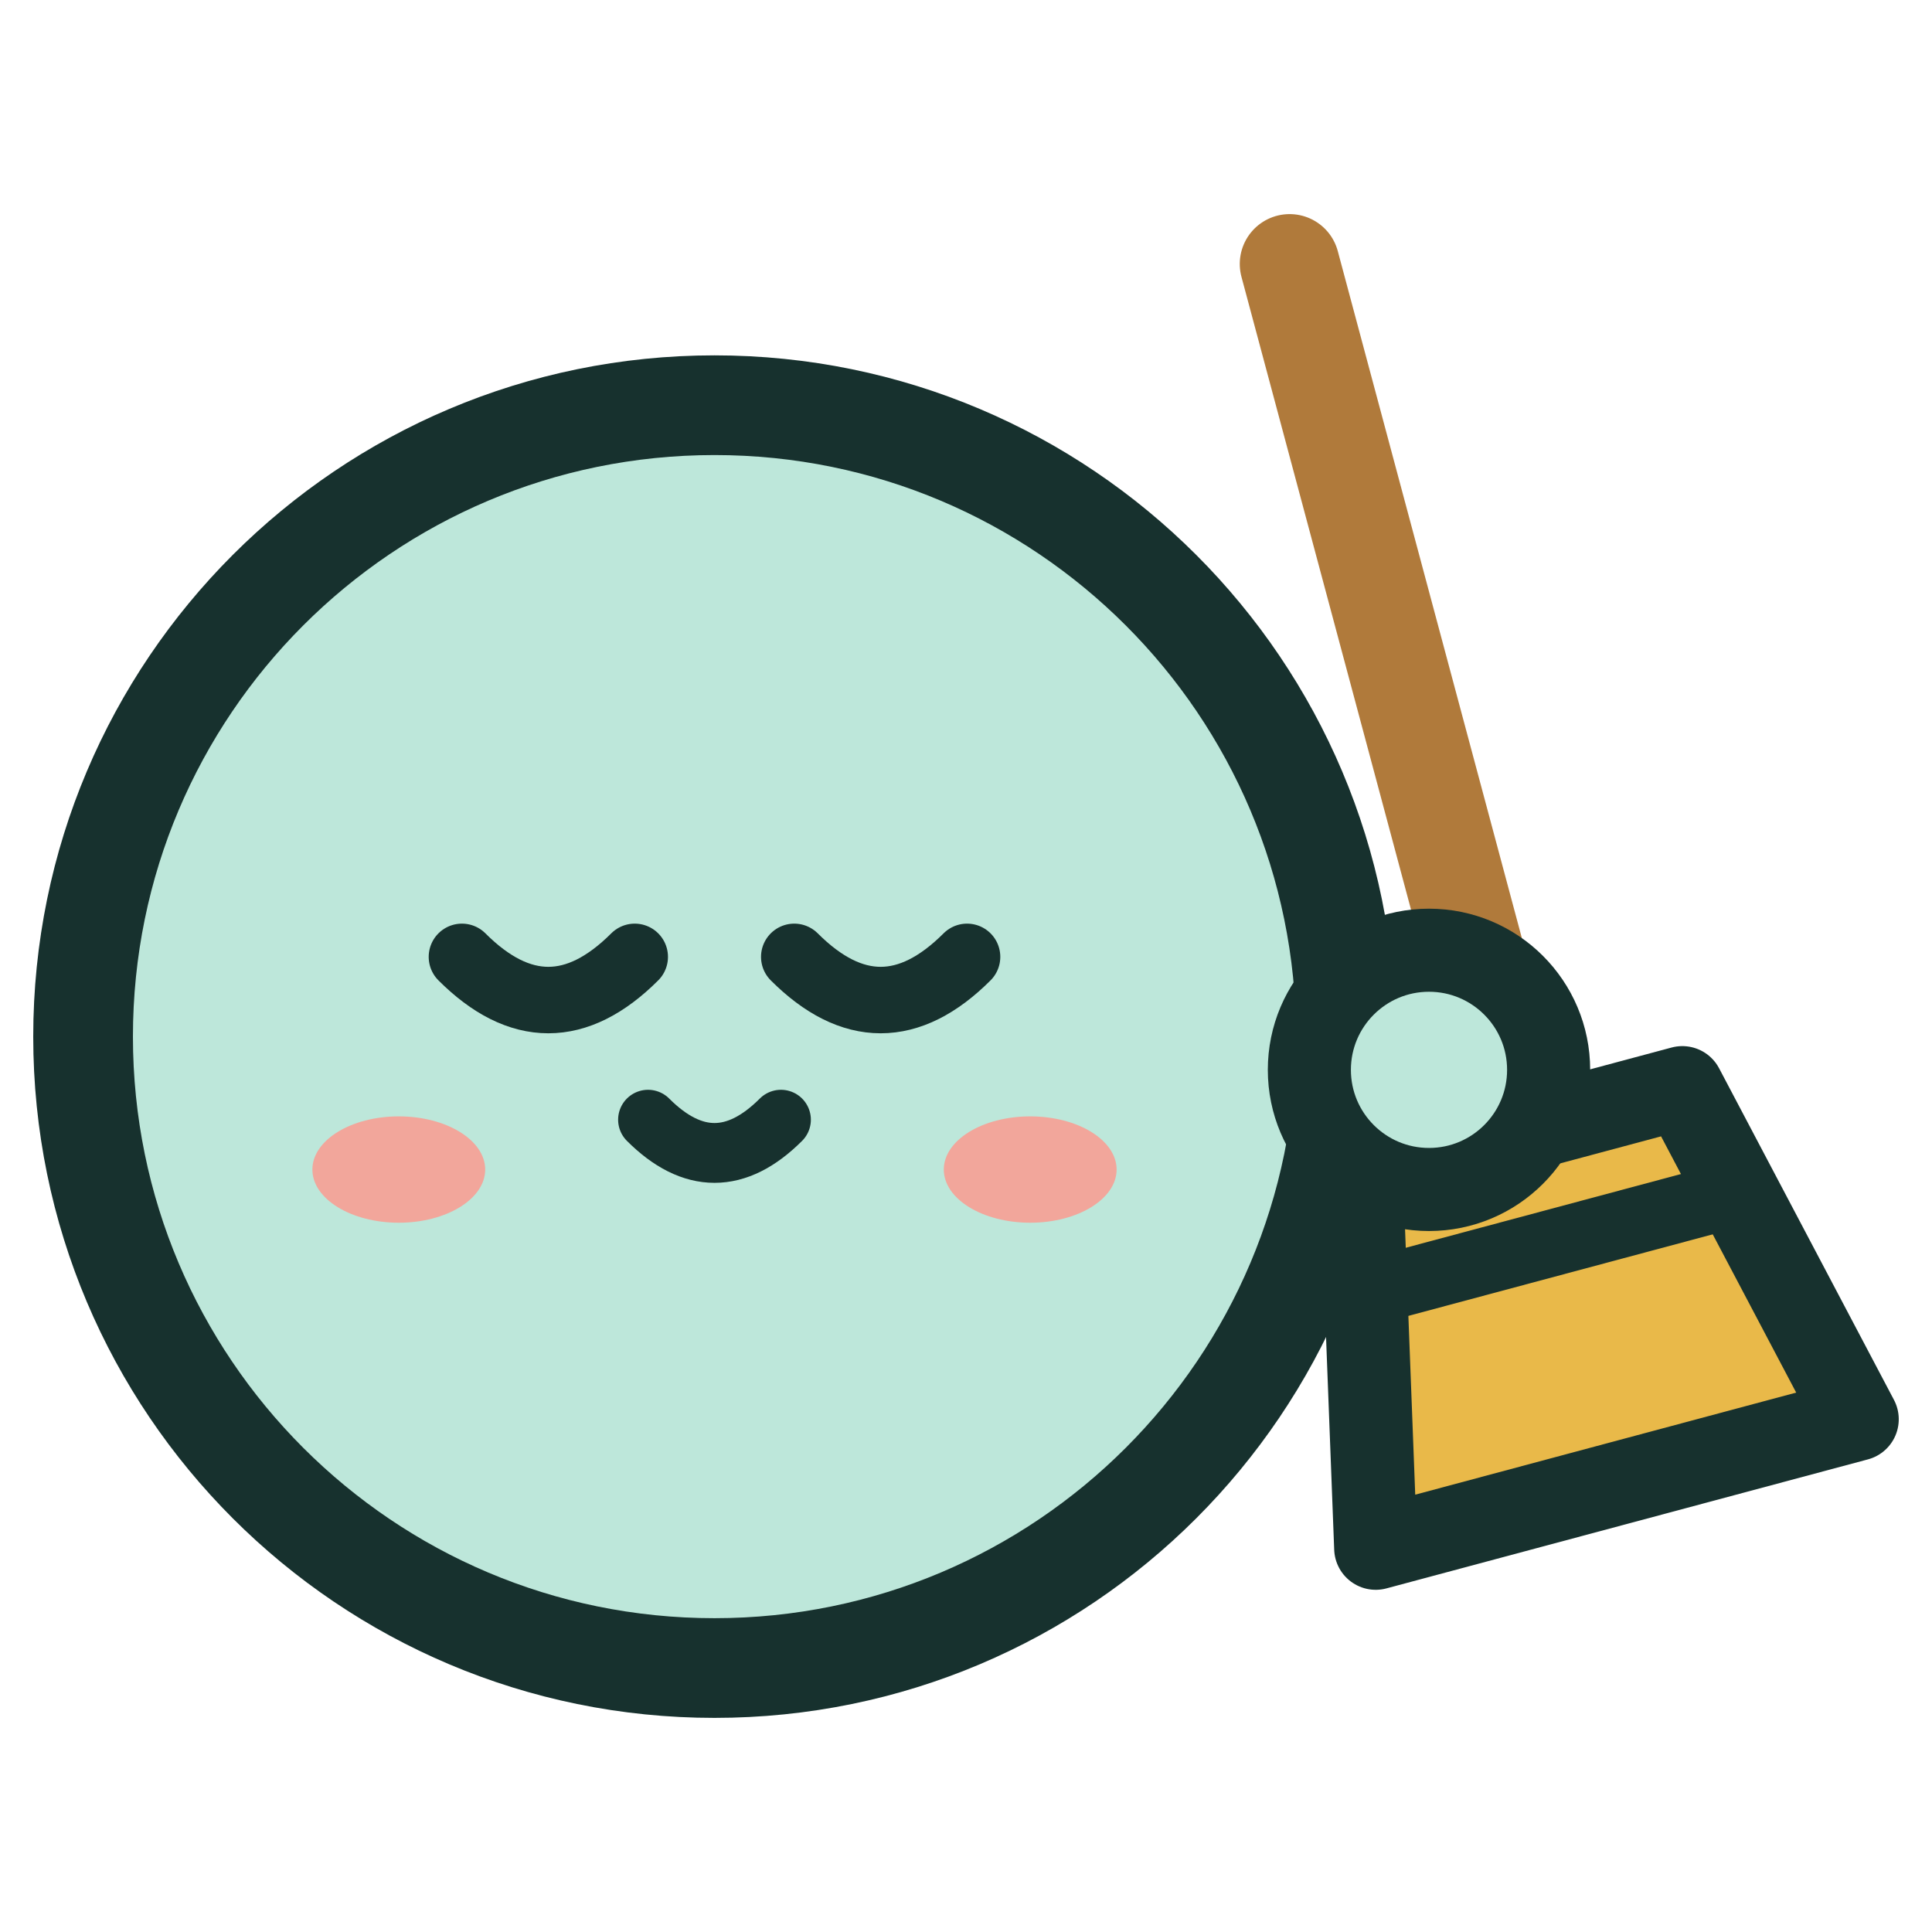
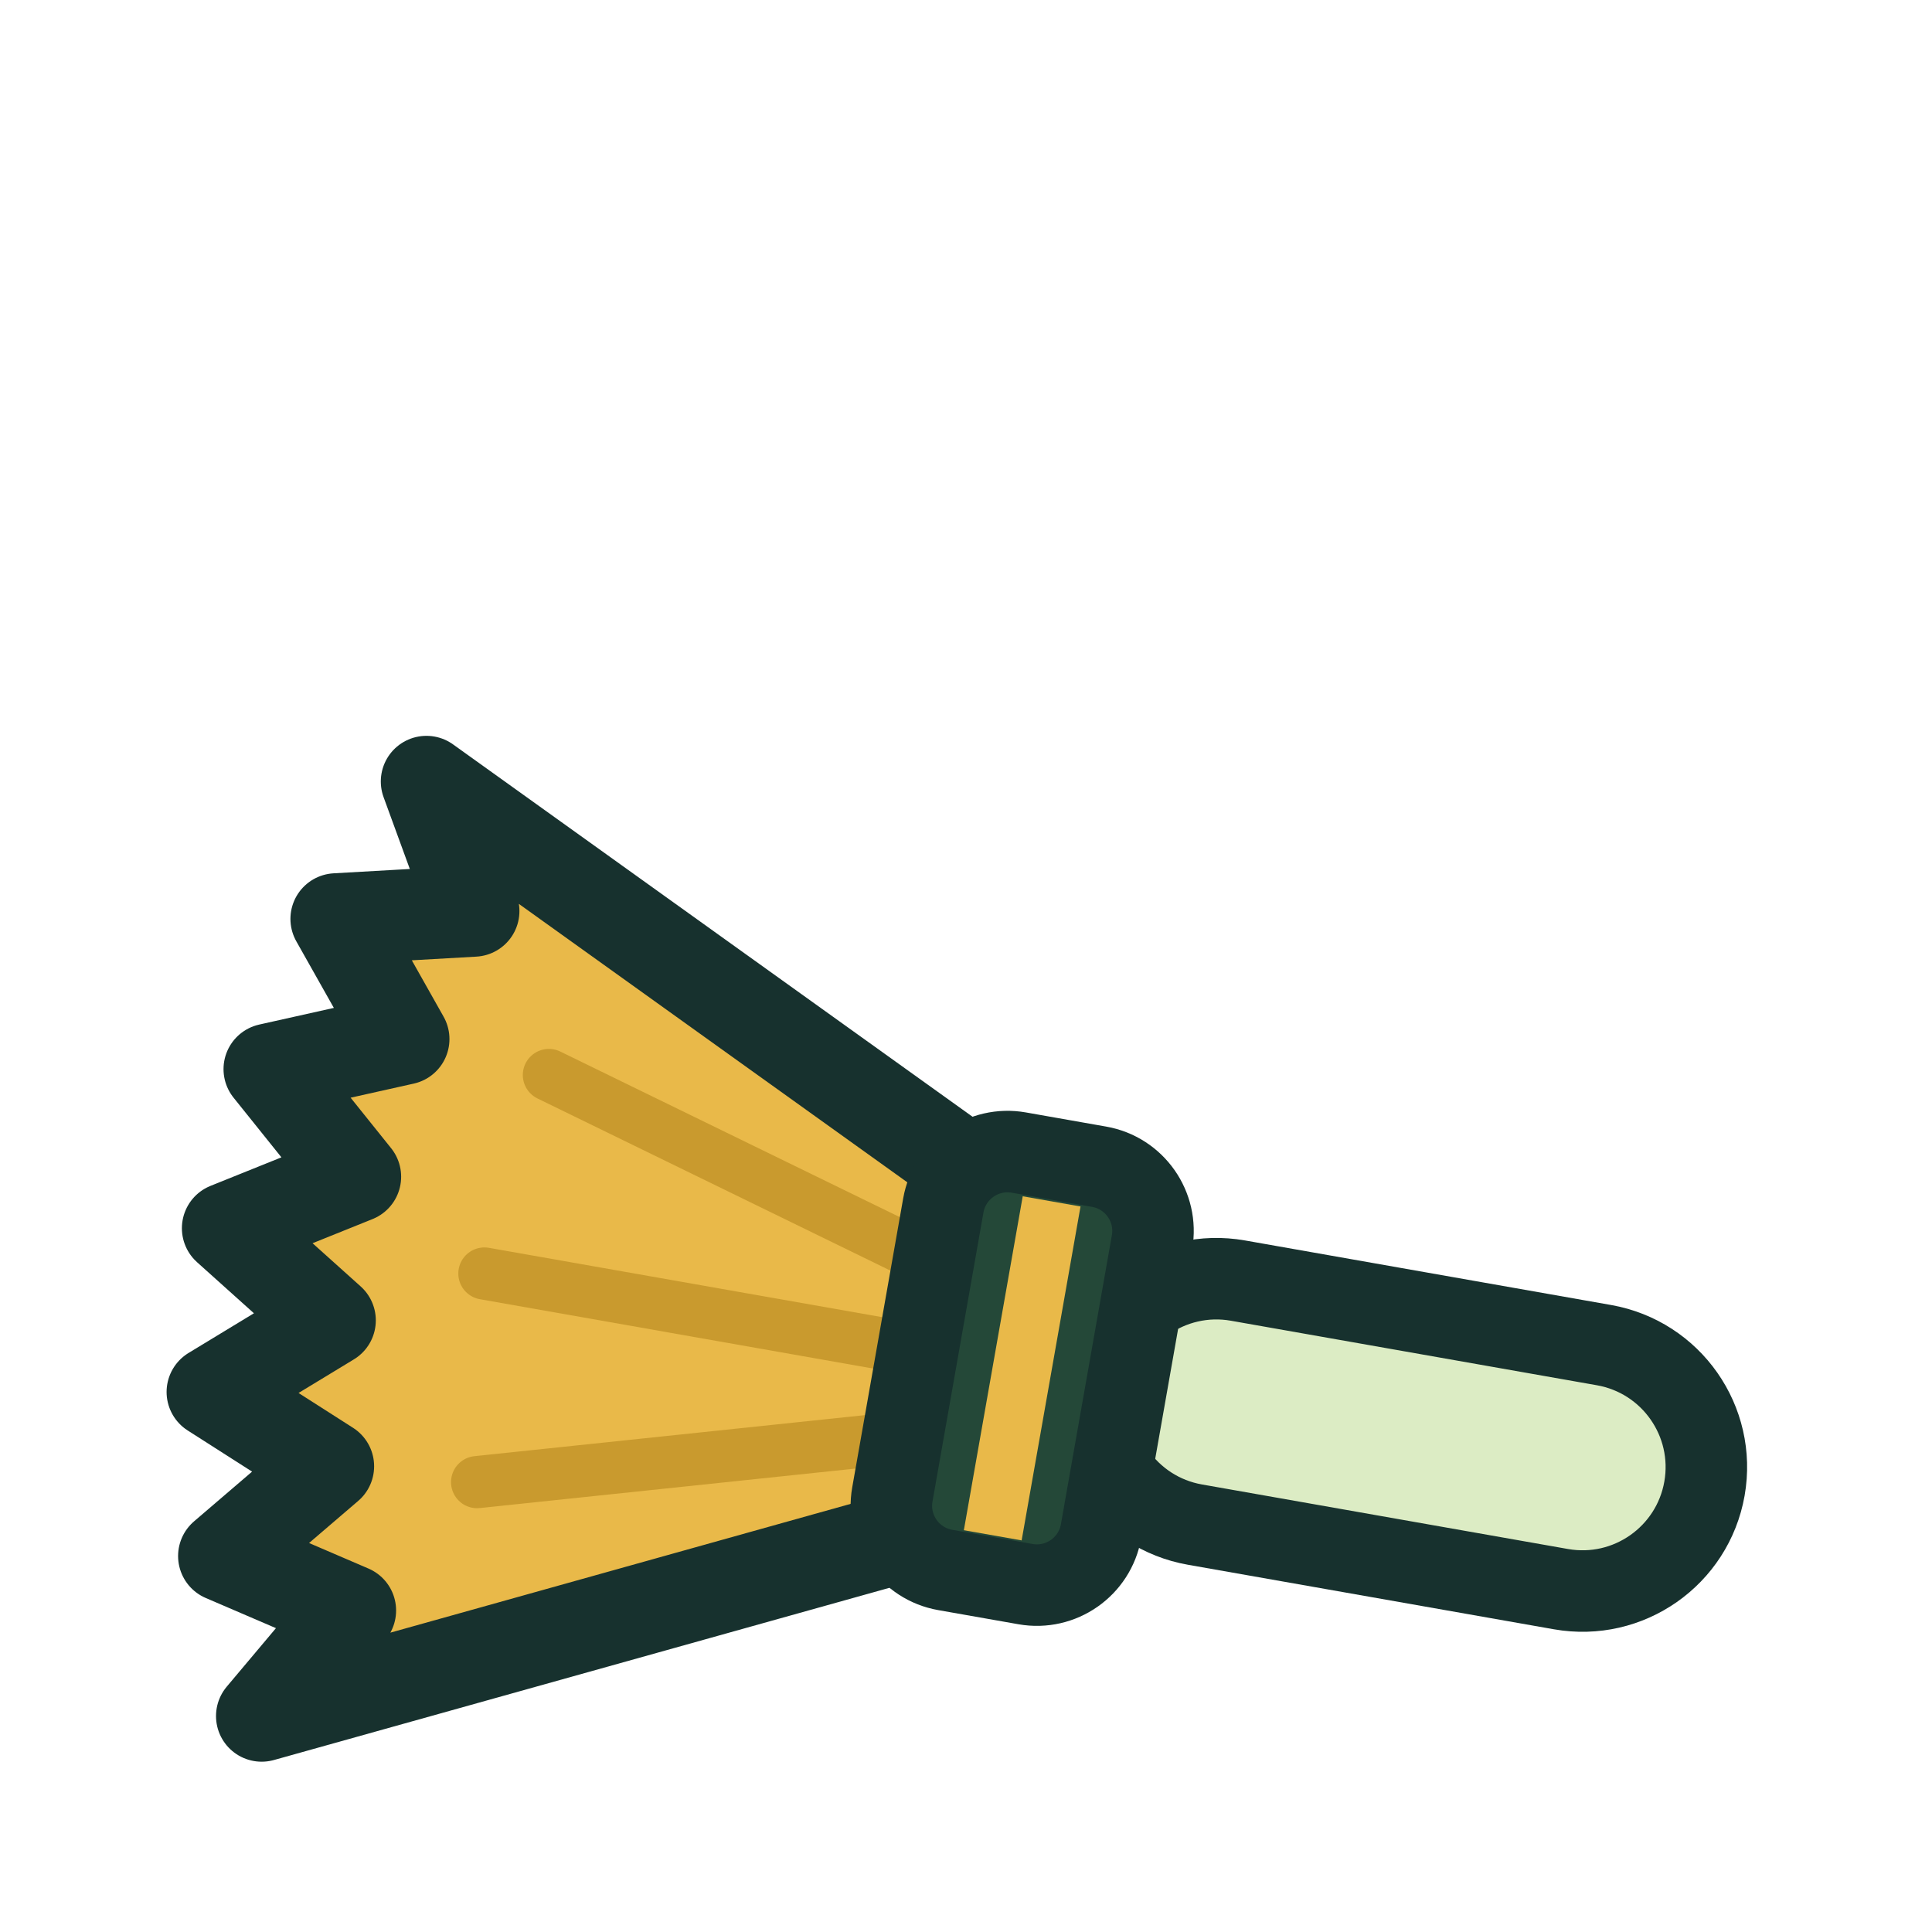
- <svg xmlns="http://www.w3.org/2000/svg" width="232.542" height="232.542" viewBox="5.5 6.807 58.136 58.136" role="img" aria-label="Sweepling">
+ <svg xmlns="http://www.w3.org/2000/svg" width="256" height="256" viewBox="0 0 64 64" role="img" aria-label="Sweepling">
  <g>
-     <g transform="translate(50 36) rotate(-15)">
-       <line x1="0" y1="-22" x2="0" y2="5" stroke="#B07A3B" stroke-width="3" stroke-linecap="round" />
-       <path d="M-5 5H5L7.5 16H-7.5Z" fill="#E9B949" stroke="#17312E" stroke-width="2.5" stroke-linejoin="round" />
-       <line x1="-5.5" y1="8.5" x2="5.5" y2="8.5" stroke="#17312E" stroke-width="2" />
+     <g transform="translate(32 45) rotate(-80) scale(1.08)">
+       <rect x="-3.8" y="4" width="7.6" height="19" rx="3.8" fill="#DCECC4" stroke="#17312E" stroke-width="2.5" />
+       <path d="M-5.5 -0.5L-14.554 -19.371L-10.892 -17.251L-9.922 -21.369L-6.653 -18.683L-5.028 -22.59L-2.237 -19.409L0 -23L2.237 -19.409L5.028 -22.59L6.653 -18.683L9.922 -21.369L10.892 -17.251L14.554 -19.371L5.5 -0.5Z" fill="#E9B949" stroke="#17312E" stroke-width="2.8" stroke-linejoin="round" />
+       <path d="M-2.205 0.31L-6.34 -14.109" stroke="#C99A2E" stroke-width="1.6" stroke-linecap="round" />
+       <path d="M0 0L0 -15" stroke="#C99A2E" stroke-width="1.6" stroke-linecap="round" />
+       <path d="M2.205 0.31L6.34 -14.109" stroke="#C99A2E" stroke-width="1.6" stroke-linecap="round" />
+       <rect x="-6.5" y="-1.5" width="13" height="6.5" rx="2" fill="#244838" stroke="#17312E" stroke-width="2.5" />
+       <path d="M-5.2 1.75H5.2" stroke="#E9B949" stroke-width="1.8" />
    </g>
-     <circle cx="27" cy="38" r="19" fill="#BDE7DA" stroke="#17312E" stroke-width="3" />
-     <path d="M19.4 35.6Q22 38.2 24.6 35.6M29.4 35.6Q32 38.2 34.6 35.6" fill="none" stroke="#17312E" stroke-width="2" stroke-linecap="round" />
-     <path d="M25 40.5Q27 42.5 29 40.5" fill="none" stroke="#17312E" stroke-width="1.8" stroke-linecap="round" />
-     <ellipse cx="17.5" cy="42" rx="2.6" ry="1.6" fill="#F2A69B" />
-     <ellipse cx="36.5" cy="42" rx="2.6" ry="1.6" fill="#F2A69B" />
-     <circle cx="48.5" cy="39" r="3.6" fill="#BDE7DA" stroke="#17312E" stroke-width="2.5" />
  </g>
</svg>
